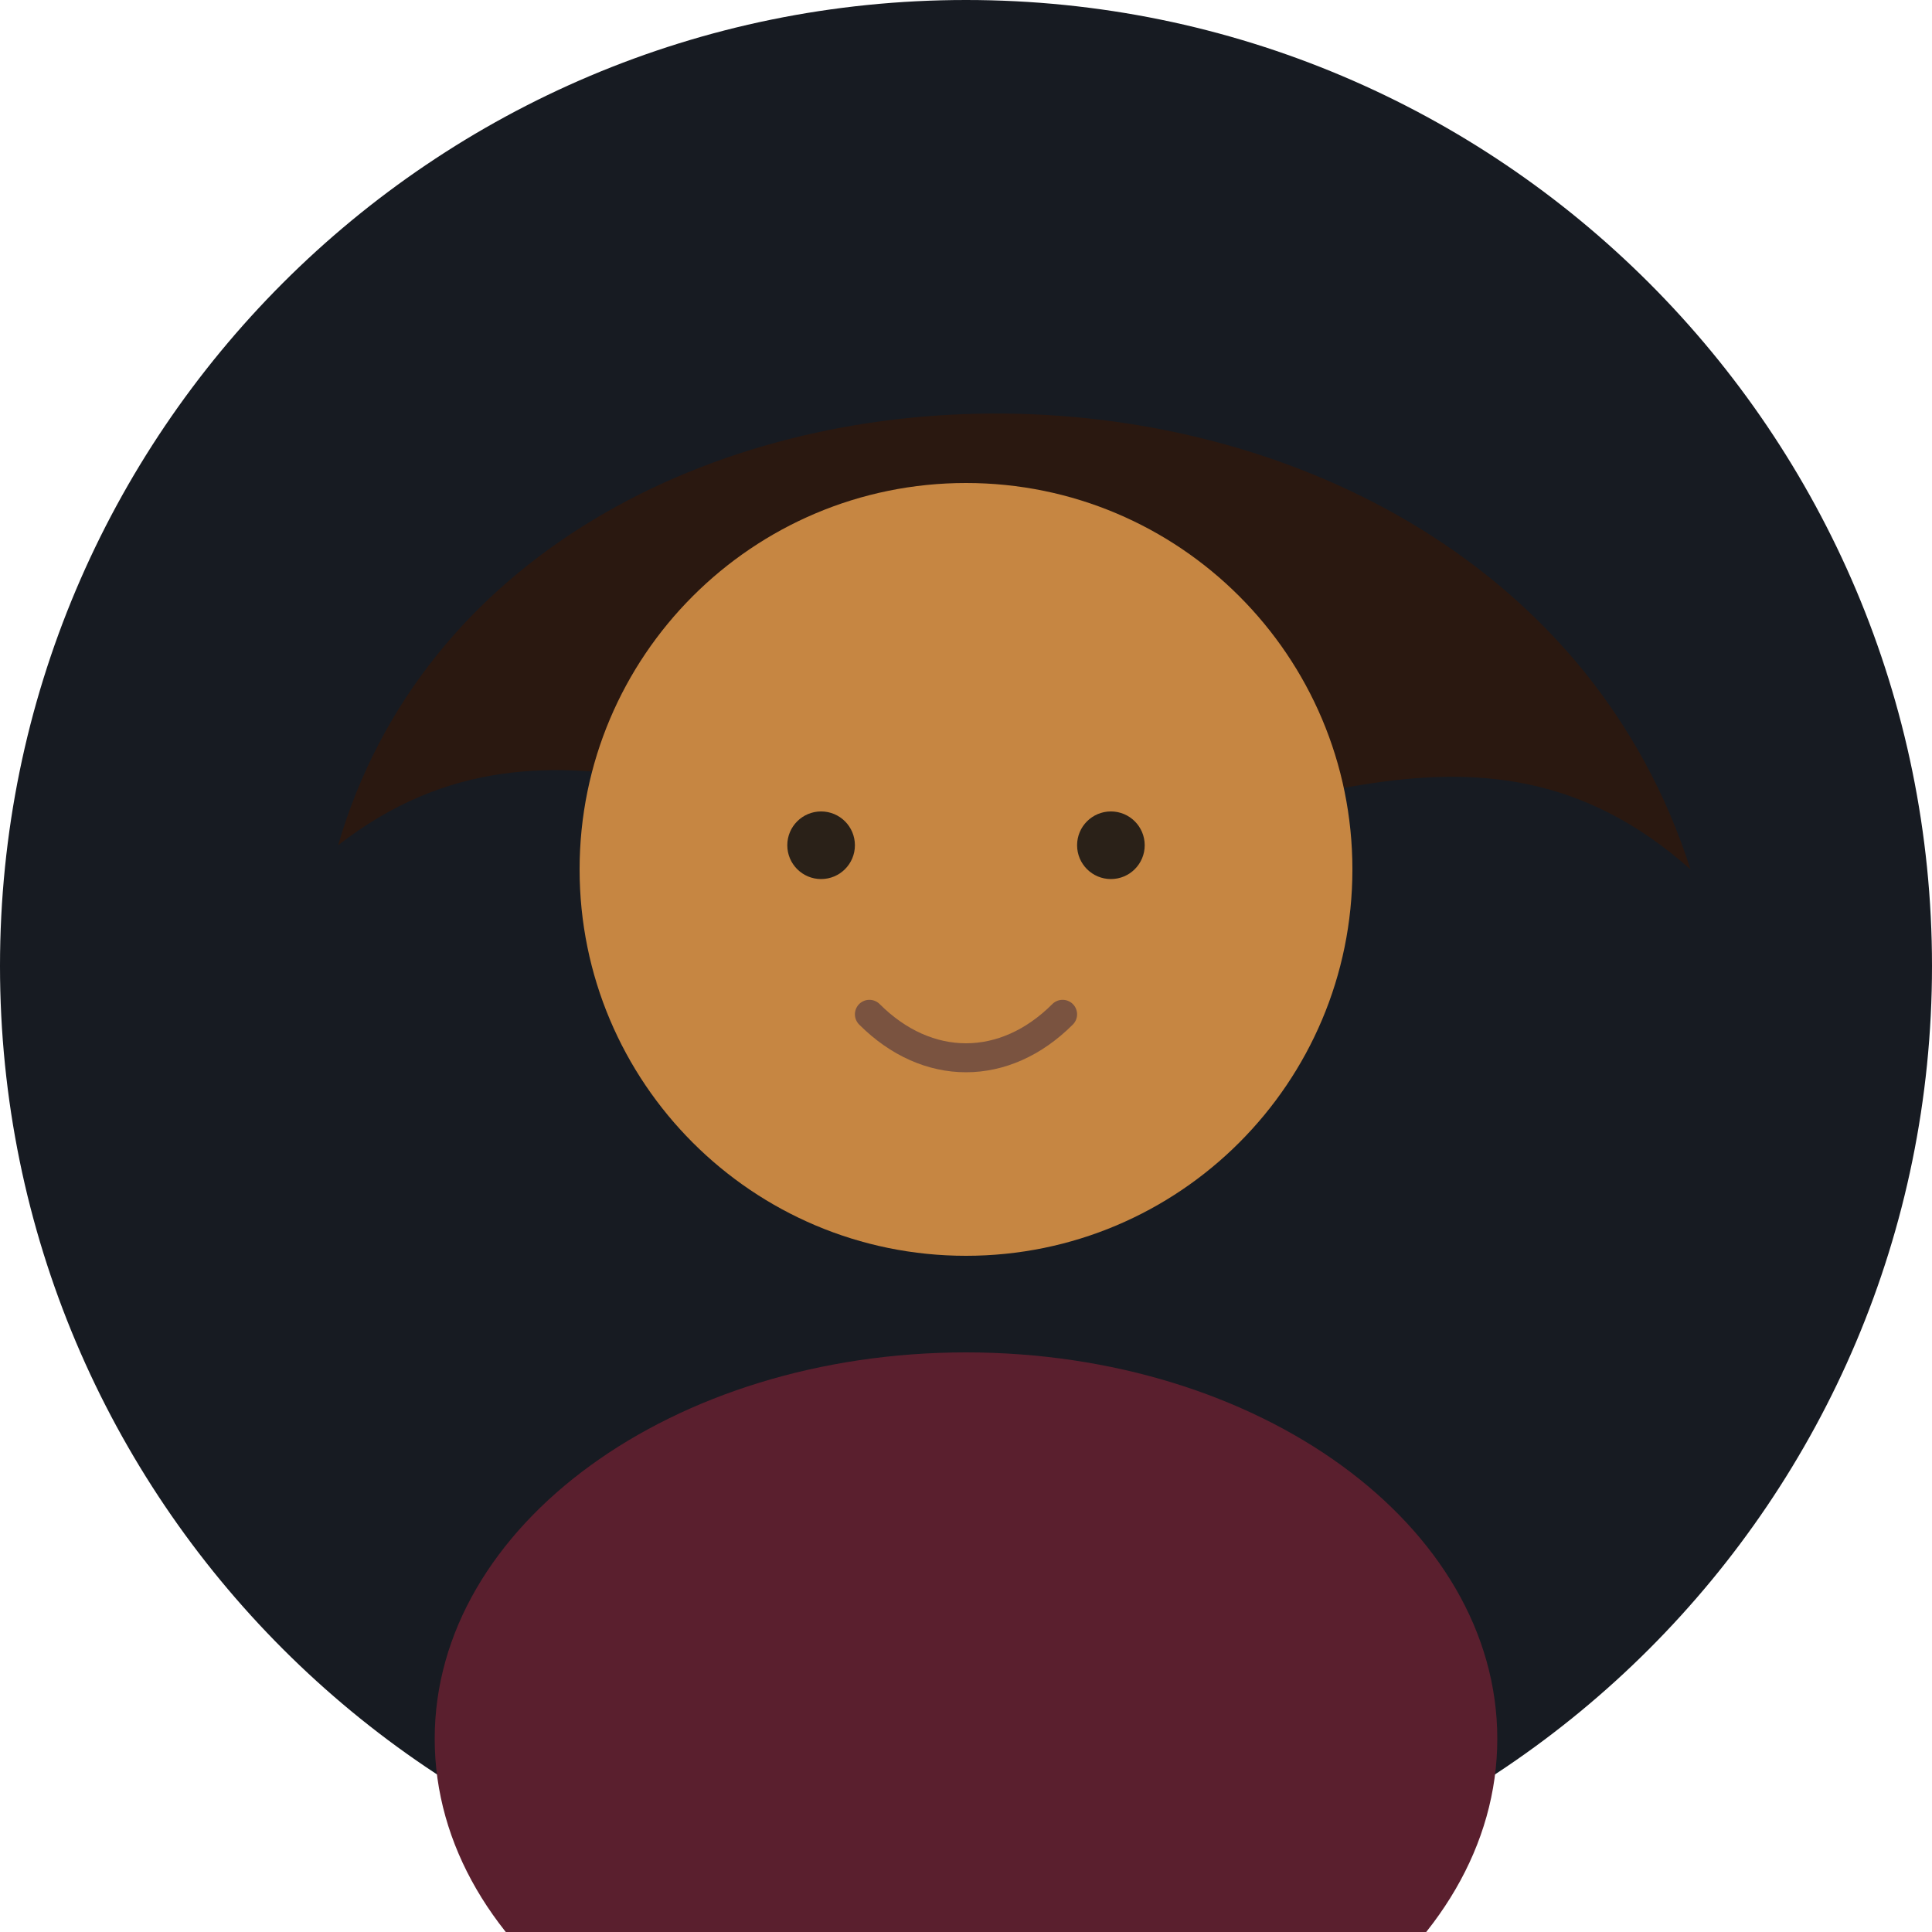
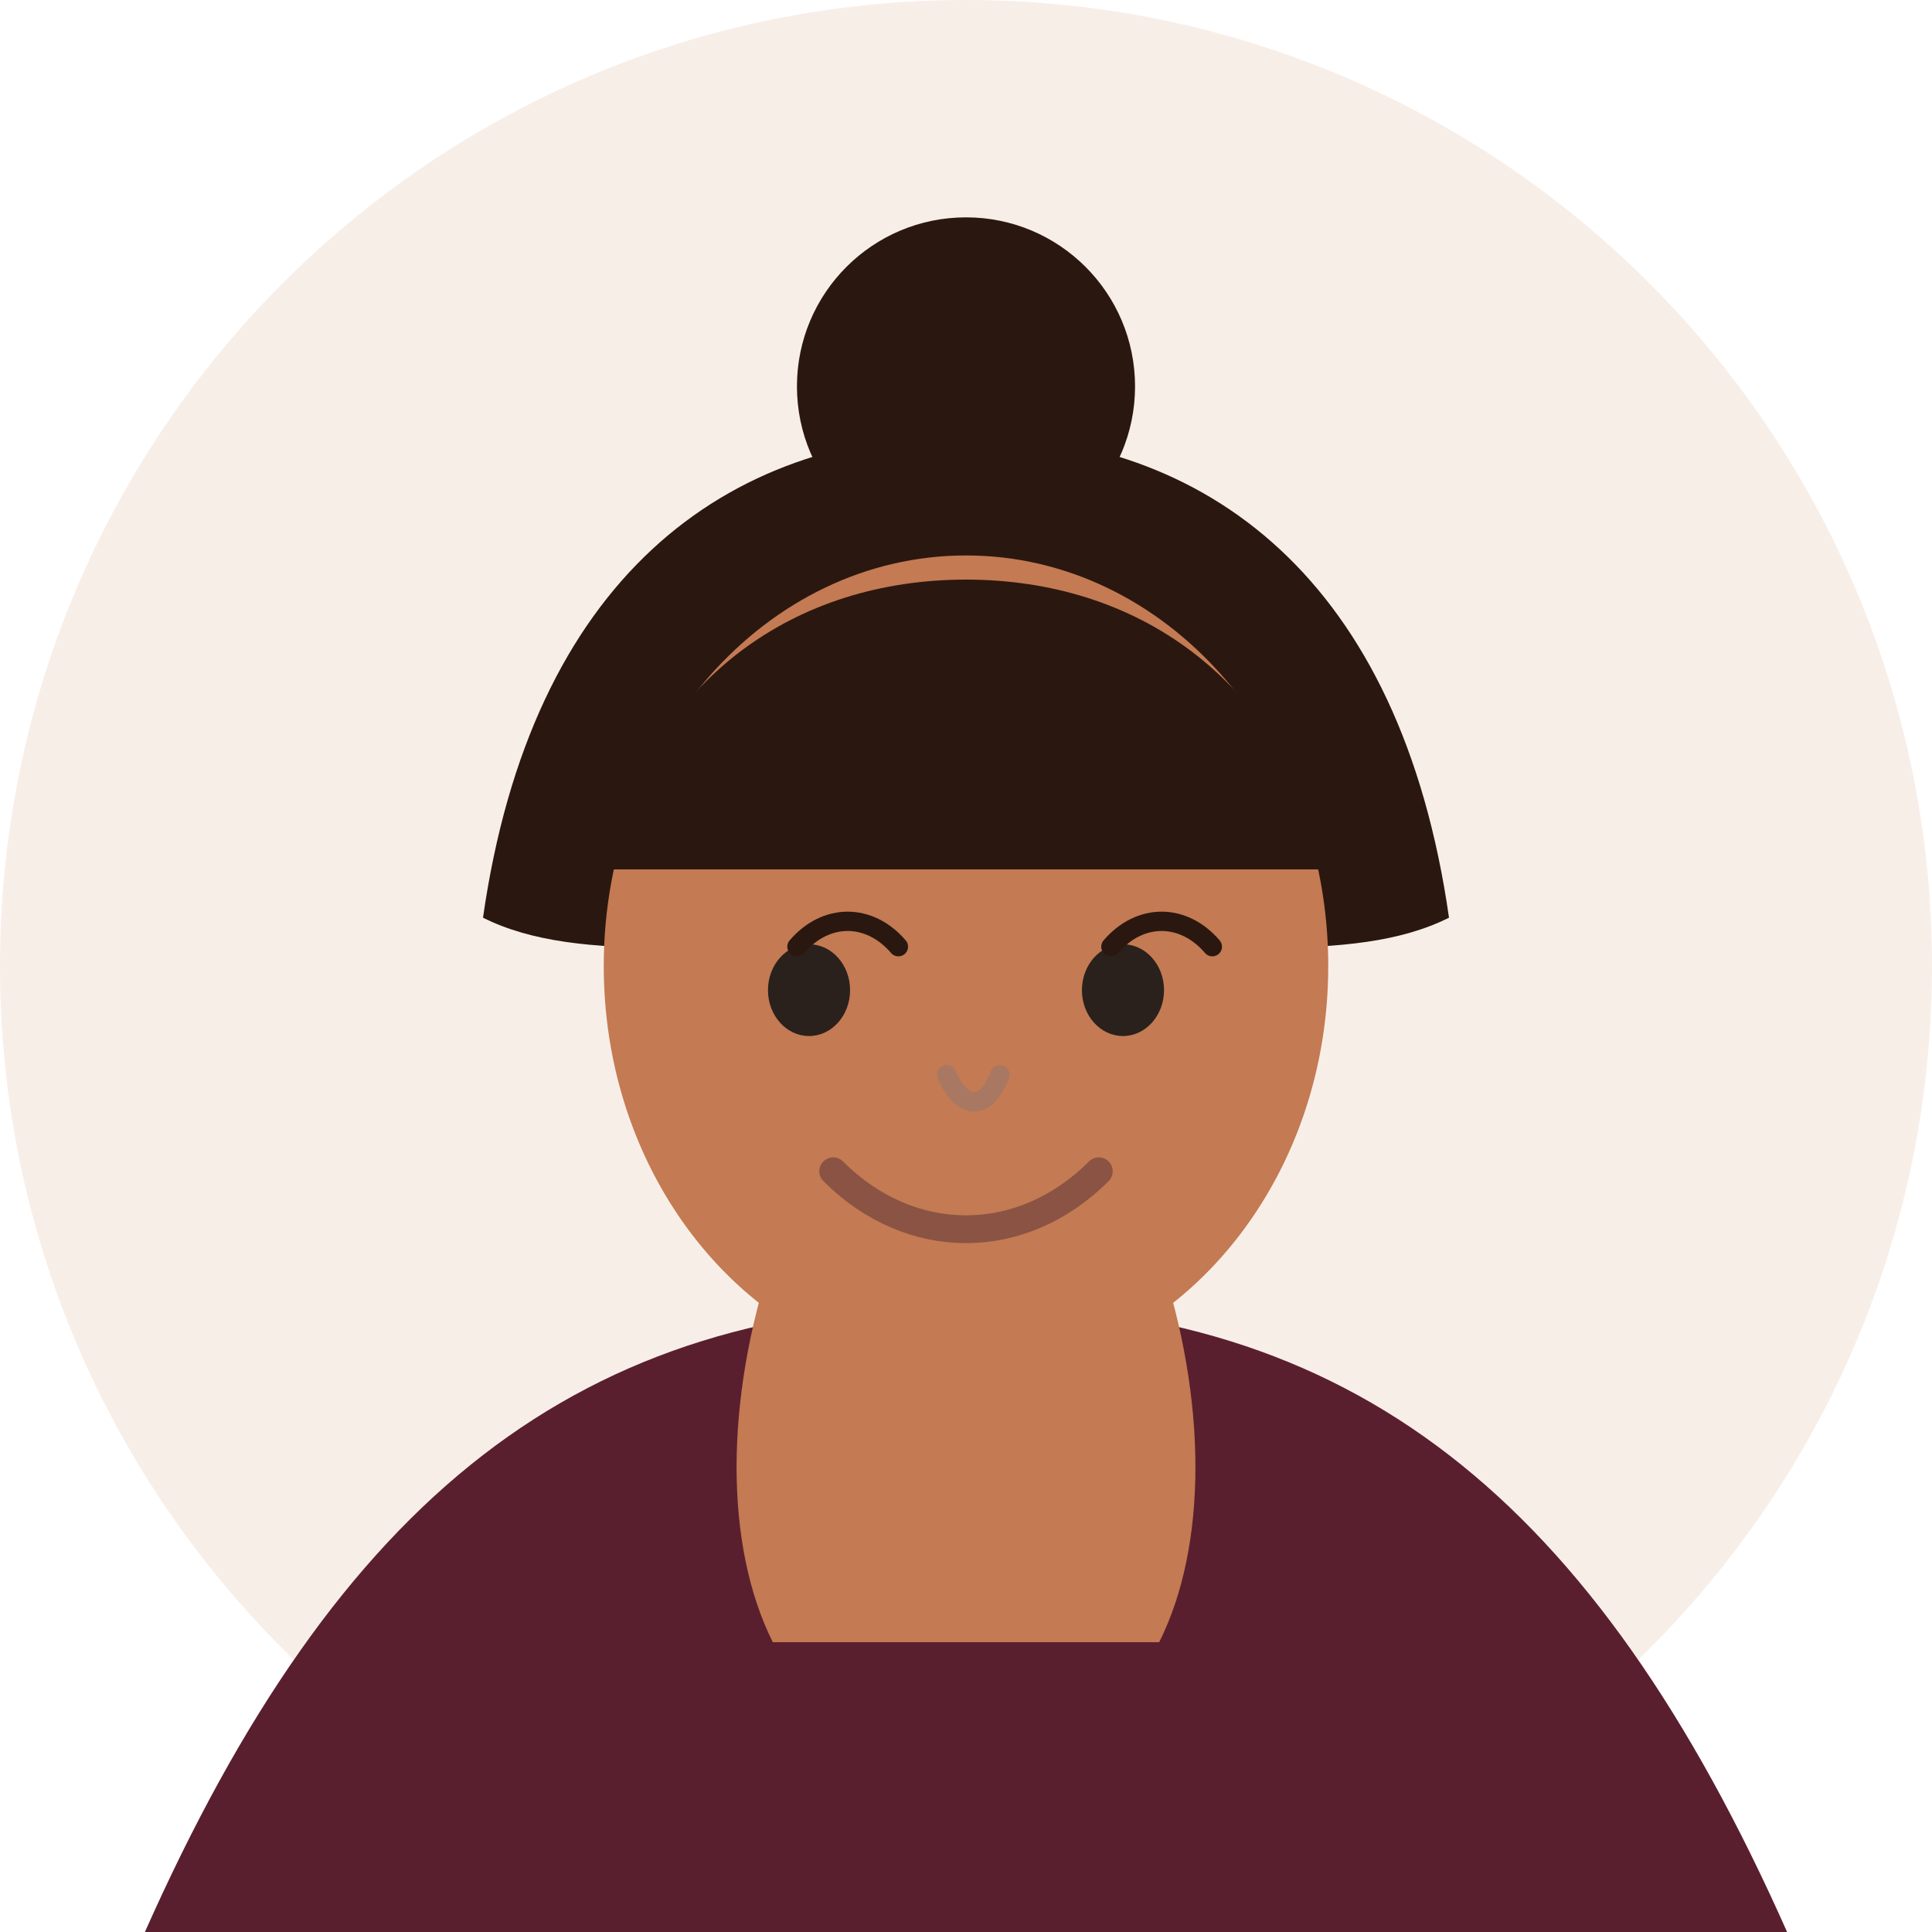
<svg xmlns="http://www.w3.org/2000/svg" viewBox="0 0 80 80">
-   <rect width="80" height="80" rx="40" fill="#171b22" />
-   <path d="M14 35c7-24 48-24 56 1-9-8-18-1-28-1s-19-7-28 0z" fill="#2a1810" />
-   <circle cx="40" cy="36" r="16" fill="#c68642" />
-   <ellipse cx="40" cy="72" rx="22" ry="16" fill="#5a1f2e" />
-   <circle cx="34" cy="35" r="1.4" fill="#2a2118" />
-   <circle cx="46" cy="35" r="1.4" fill="#2a2118" />
-   <path d="M36 42c2.4 2.4 5.6 2.4 8 0" fill="none" stroke="#7a5340" stroke-width="1.2" stroke-linecap="round" />
+   <circle cx="40" cy="40" r="40" fill="#f8eee8" />
+   <path d="M6 80c8-18 18-26 34-26s26 8 34 26" fill="#5a1f2e" />
+   <path d="M32 52h16c2 6 2 12 0 16H32c-2-4-2-10 0-16z" fill="#c47a52" />
+   <circle cx="40" cy="16" r="7" fill="#2a1810" />
+   <path d="M20 38c2-14 10-20 20-20s18 6 20 20c-4 2-10 1-20 1s-16 1-20-1z" fill="#2a1810" />
+   <ellipse cx="40" cy="40" rx="15" ry="17" fill="#c47a52" />
+   <path d="M25 36c2-8 8-12 15-12s13 4 15 12" fill="#2a1810" />
+   <ellipse cx="33.5" cy="41" rx="1.7" ry="1.9" fill="#2a211c" />
+   <ellipse cx="46.5" cy="41" rx="1.7" ry="1.9" fill="#2a211c" />
+   <path d="M33 39.2c1.2-1.4 3-1.4 4.2 0" fill="none" stroke="#2a1810" stroke-width="0.8" stroke-linecap="round" />
+   <path d="M46 39.2c1.2-1.4 3-1.4 4.2 0" fill="none" stroke="#2a1810" stroke-width="0.8" stroke-linecap="round" />
+   <path d="M39.2 44.5c.6 1.4 1.6 1.6 2.2 0" fill="none" stroke="#a87862" stroke-width="0.8" stroke-linecap="round" />
+   <path d="M34.5 48.5c3.2 3.2 7.8 3.2 11 0" fill="none" stroke="#8a5344" stroke-width="1.15" stroke-linecap="round" />
</svg>
